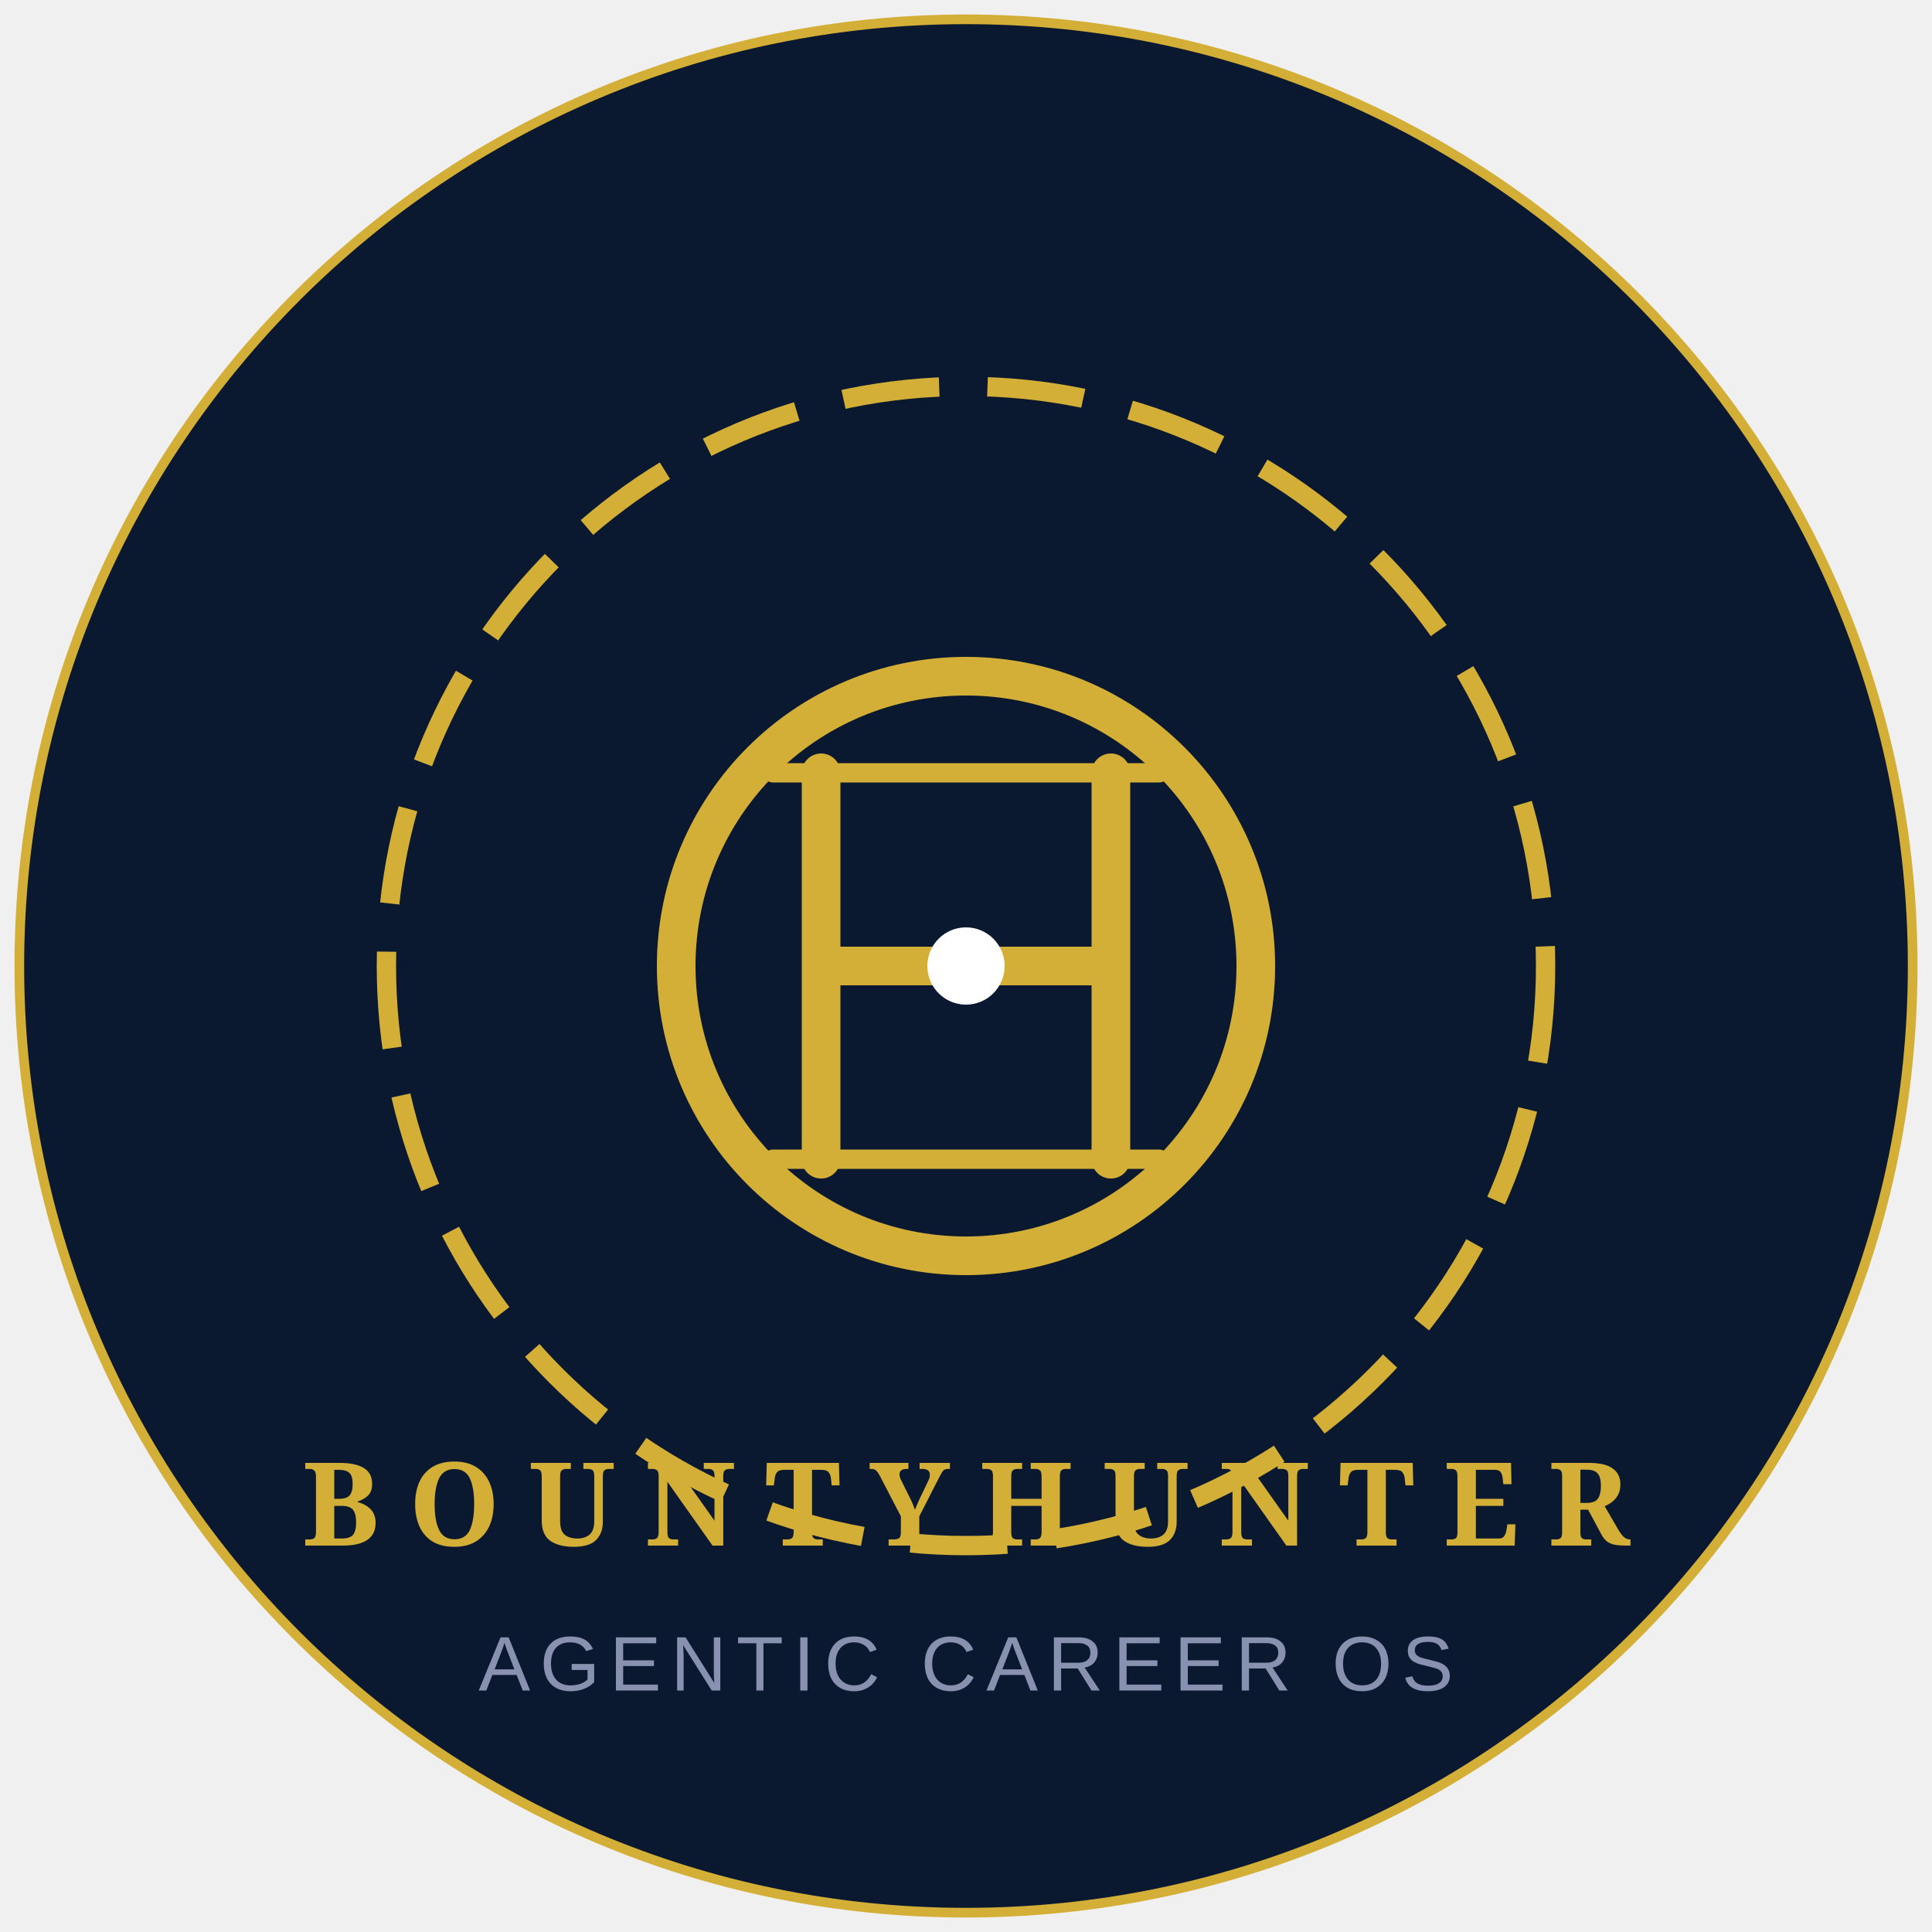
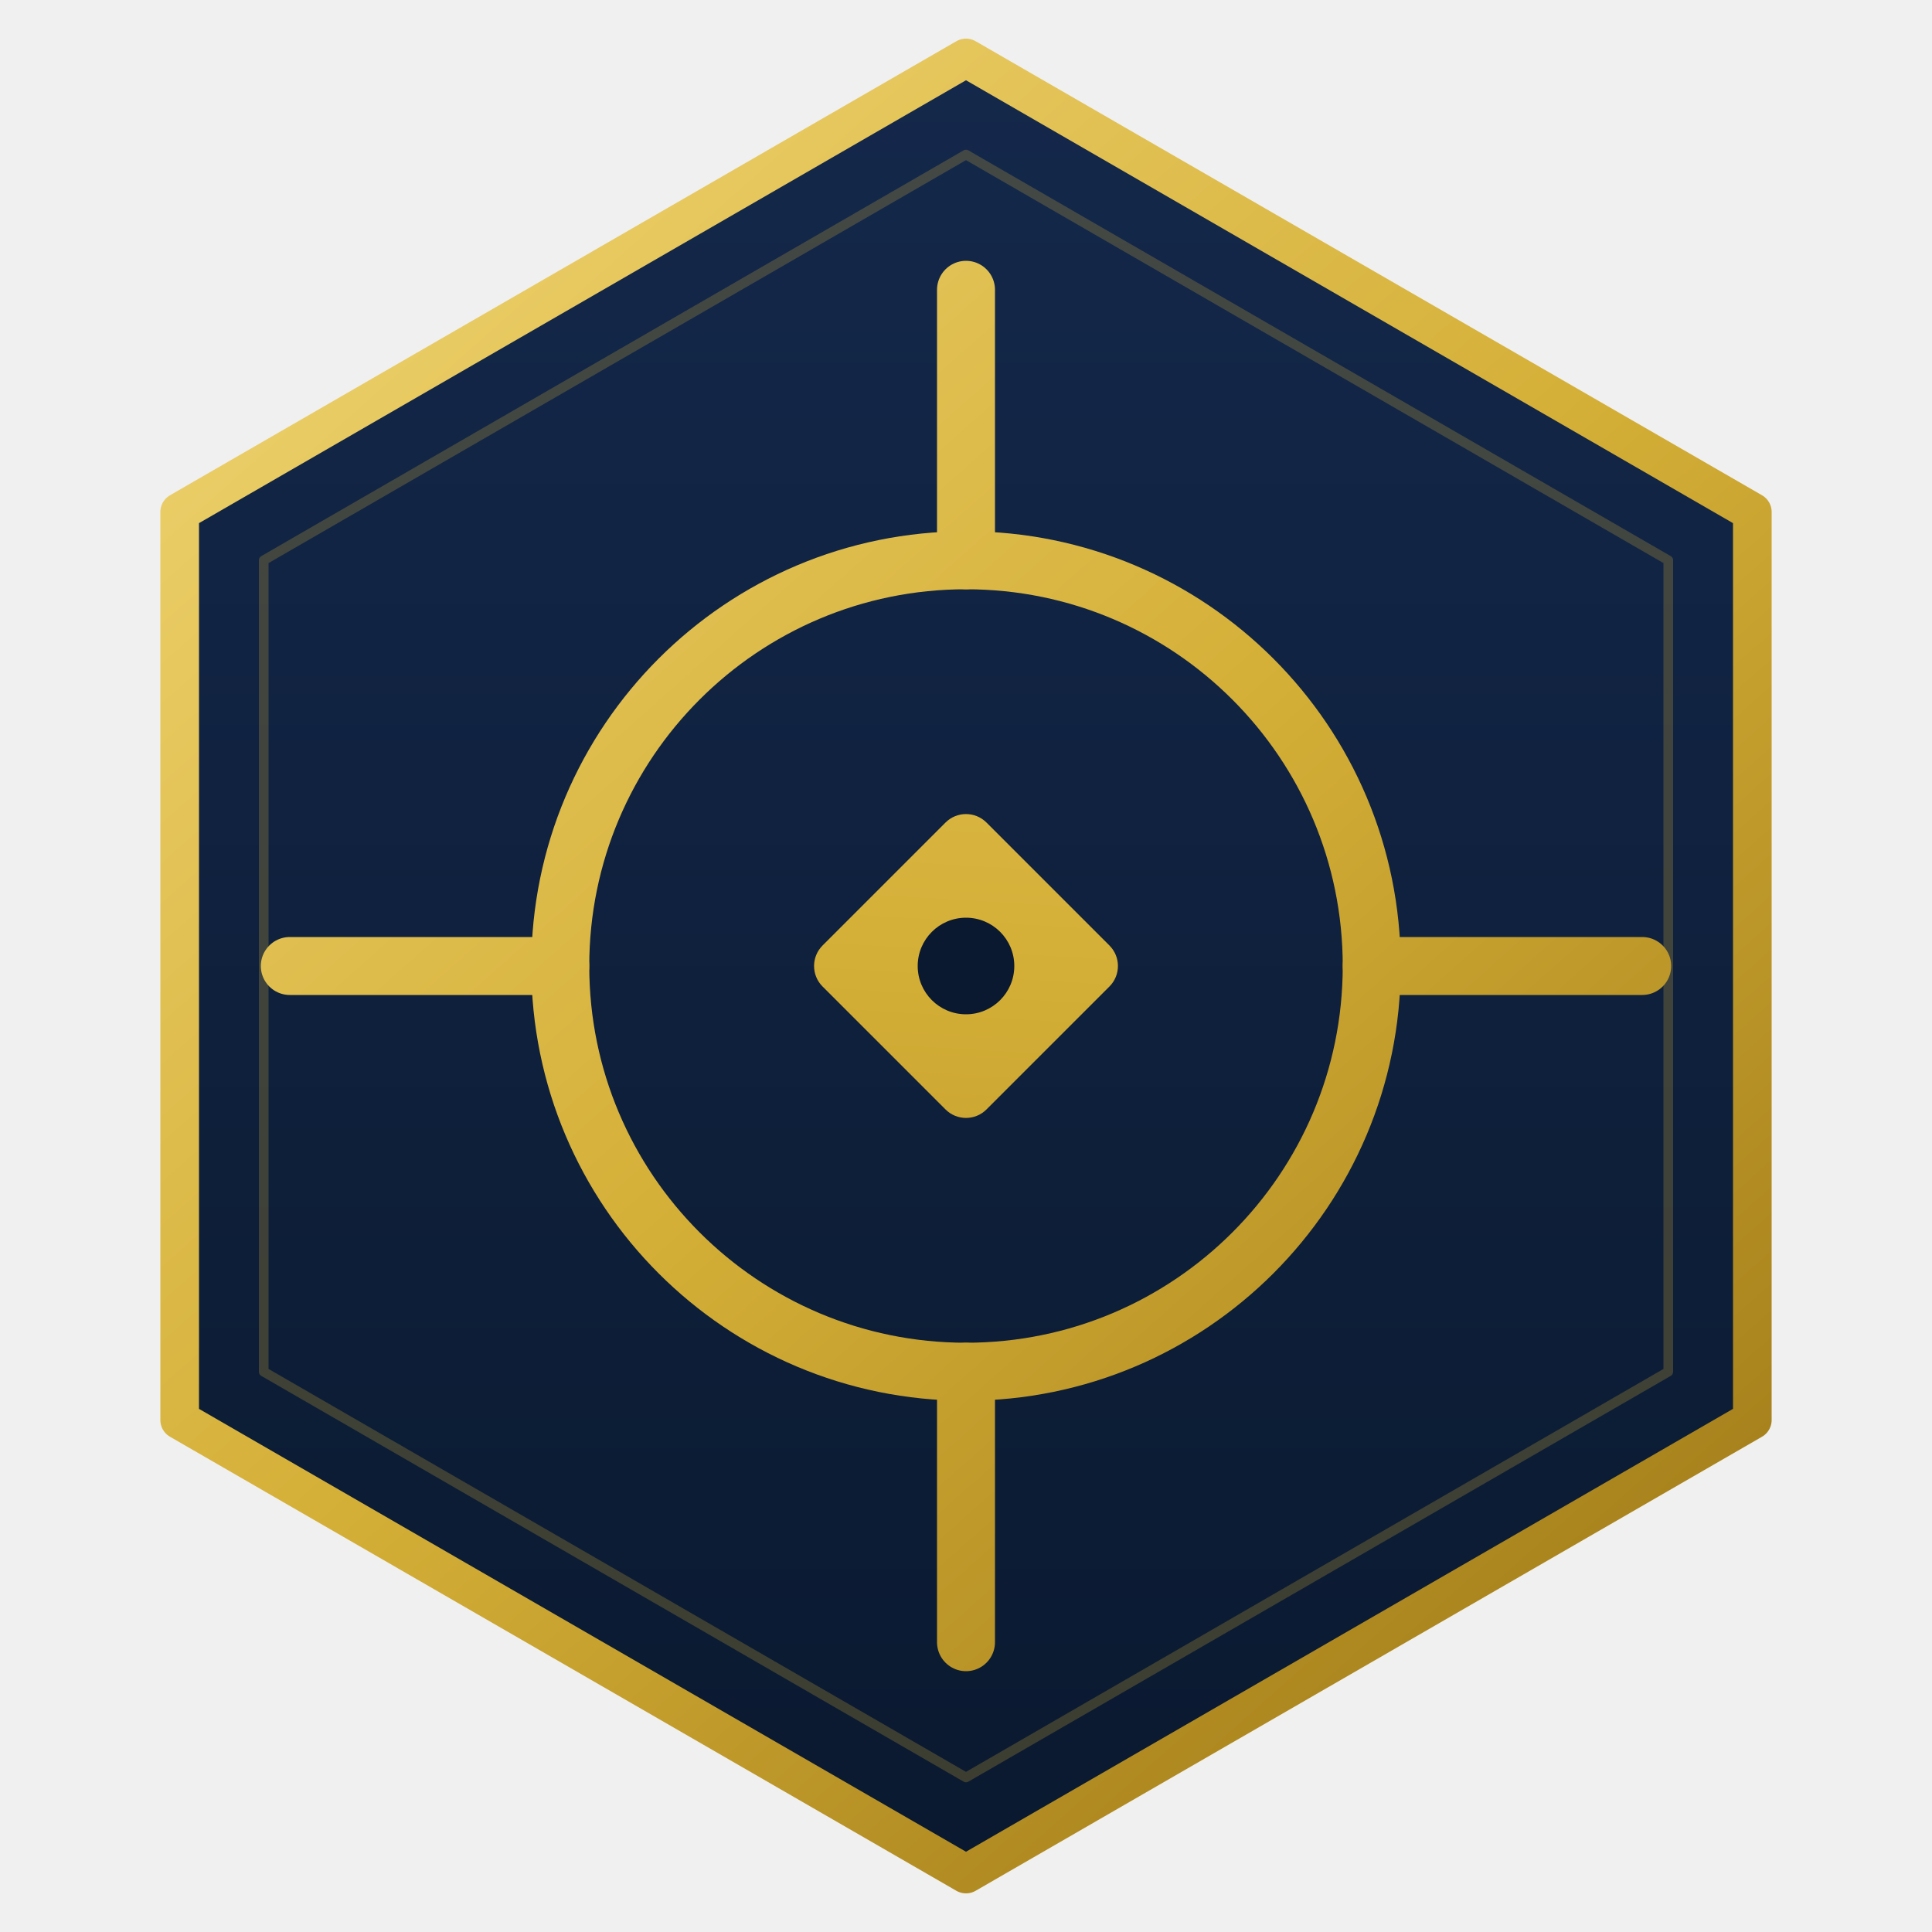
- <svg xmlns="http://www.w3.org/2000/svg" width="200" height="200" viewBox="0 0 200 200">
+ <svg xmlns="http://www.w3.org/2000/svg" width="200" height="200" viewBox="0 0 200 200" role="img" aria-label="BountyHunter logo">
  <defs>
-     <linearGradient id="goldGrad" x1="0%" y1="0%" x2="100%" y2="100%">
-       <stop offset="0%" style="stop-color:#D4AF37;stop-opacity:1" />
-       <stop offset="100%" style="stop-color:#B8860B;stop-opacity:1" />
+     <linearGradient id="bh-gold" gradientUnits="userSpaceOnUse" x1="20" y1="10" x2="180" y2="190">
+       <stop offset="0" stop-color="#F1D675" />
+       <stop offset="0.5" stop-color="#D4AF37" />
+       <stop offset="1" stop-color="#9A7414" />
+     </linearGradient>
+     <linearGradient id="bh-navy" x1="0" y1="0" x2="0" y2="1">
+       <stop offset="0" stop-color="#14284B" />
+       <stop offset="1" stop-color="#0A192F" />
    </linearGradient>
  </defs>
-   <circle cx="100" cy="100" r="98" fill="#0A192F" stroke="#D4AF37" stroke-width="1" />
-   <circle cx="100" cy="100" r="60" fill="none" stroke="#D4AF37" stroke-width="2" stroke-dasharray="10 5" />
-   <circle cx="100" cy="100" r="30" fill="none" stroke="#D4AF37" stroke-width="4" />
-   <path d="M85 80 L85 120 M115 80 L115 120 M85 100 L115 100" stroke="#D4AF37" stroke-width="4" stroke-linecap="round" />
-   <path d="M80 80 L120 80 M80 120 L120 120" stroke="#D4AF37" stroke-width="2" stroke-linecap="round" />
-   <circle cx="100" cy="100" r="4" fill="#FFF" />
-   <text x="100" y="160" text-anchor="middle" fill="#D4AF37" font-family="Georgia, serif" font-size="12" font-weight="bold" letter-spacing="3">BOUNTYHUNTER</text>
-   <text x="100" y="175" text-anchor="middle" fill="#8892B0" font-family="Arial, sans-serif" font-size="8" letter-spacing="1">AGENTIC CAREER OS</text>
+   <polygon points="100,6 181.4,53 181.4,147 100,194 18.6,147 18.6,53" fill="url(#bh-navy)" stroke="url(#bh-gold)" stroke-width="4" stroke-linejoin="round" />
+   <polygon points="100,16 172.7,58 172.7,142 100,184 27.3,142 27.3,58" fill="none" stroke="#D4AF37" stroke-opacity="0.25" stroke-width="1" stroke-linejoin="round" />
+   <circle cx="100" cy="100" r="42" fill="none" stroke="url(#bh-gold)" stroke-width="6" />
+   <g stroke="url(#bh-gold)" stroke-width="6" stroke-linecap="round">
+     <line x1="100" y1="30" x2="100" y2="58" />
+     <line x1="100" y1="142" x2="100" y2="170" />
+     <line x1="30" y1="100" x2="58" y2="100" />
+     <line x1="142" y1="100" x2="170" y2="100" />
+   </g>
+   <rect x="88" y="88" width="24" height="24" rx="3" transform="rotate(45 100 100)" fill="url(#bh-gold)" />
+   <circle cx="100" cy="100" r="5" fill="#0A192F" />
</svg>
